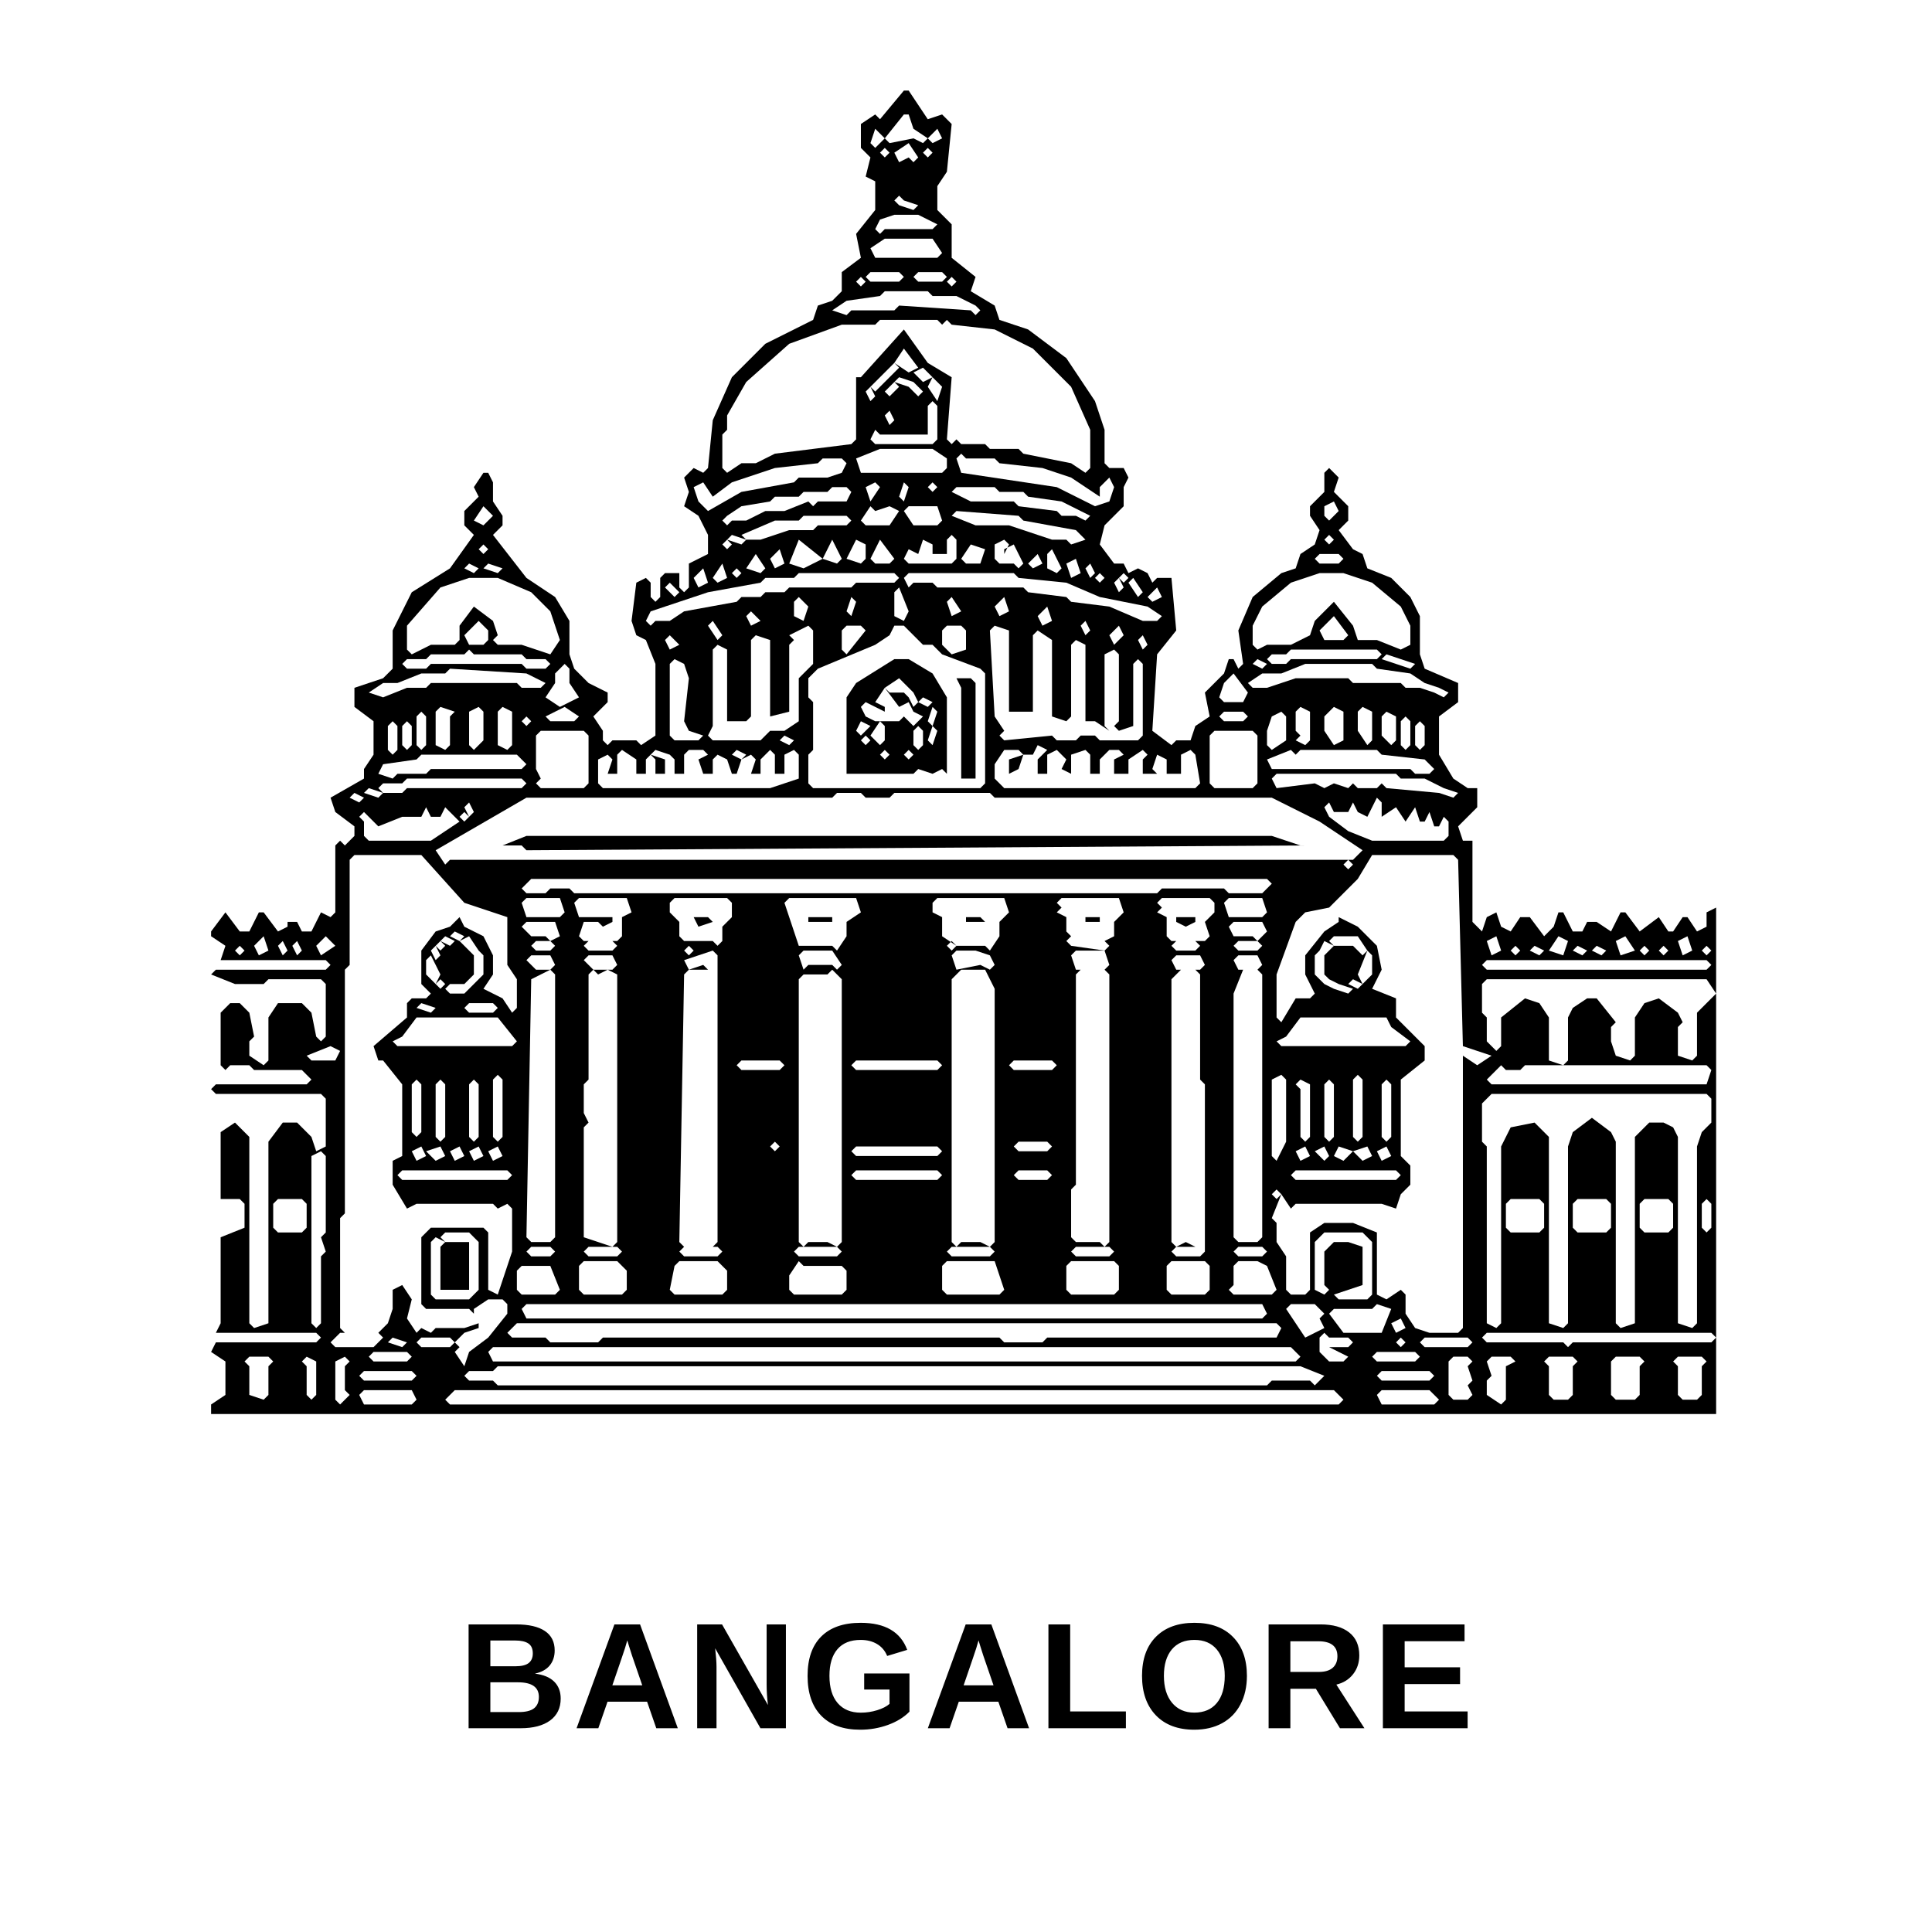
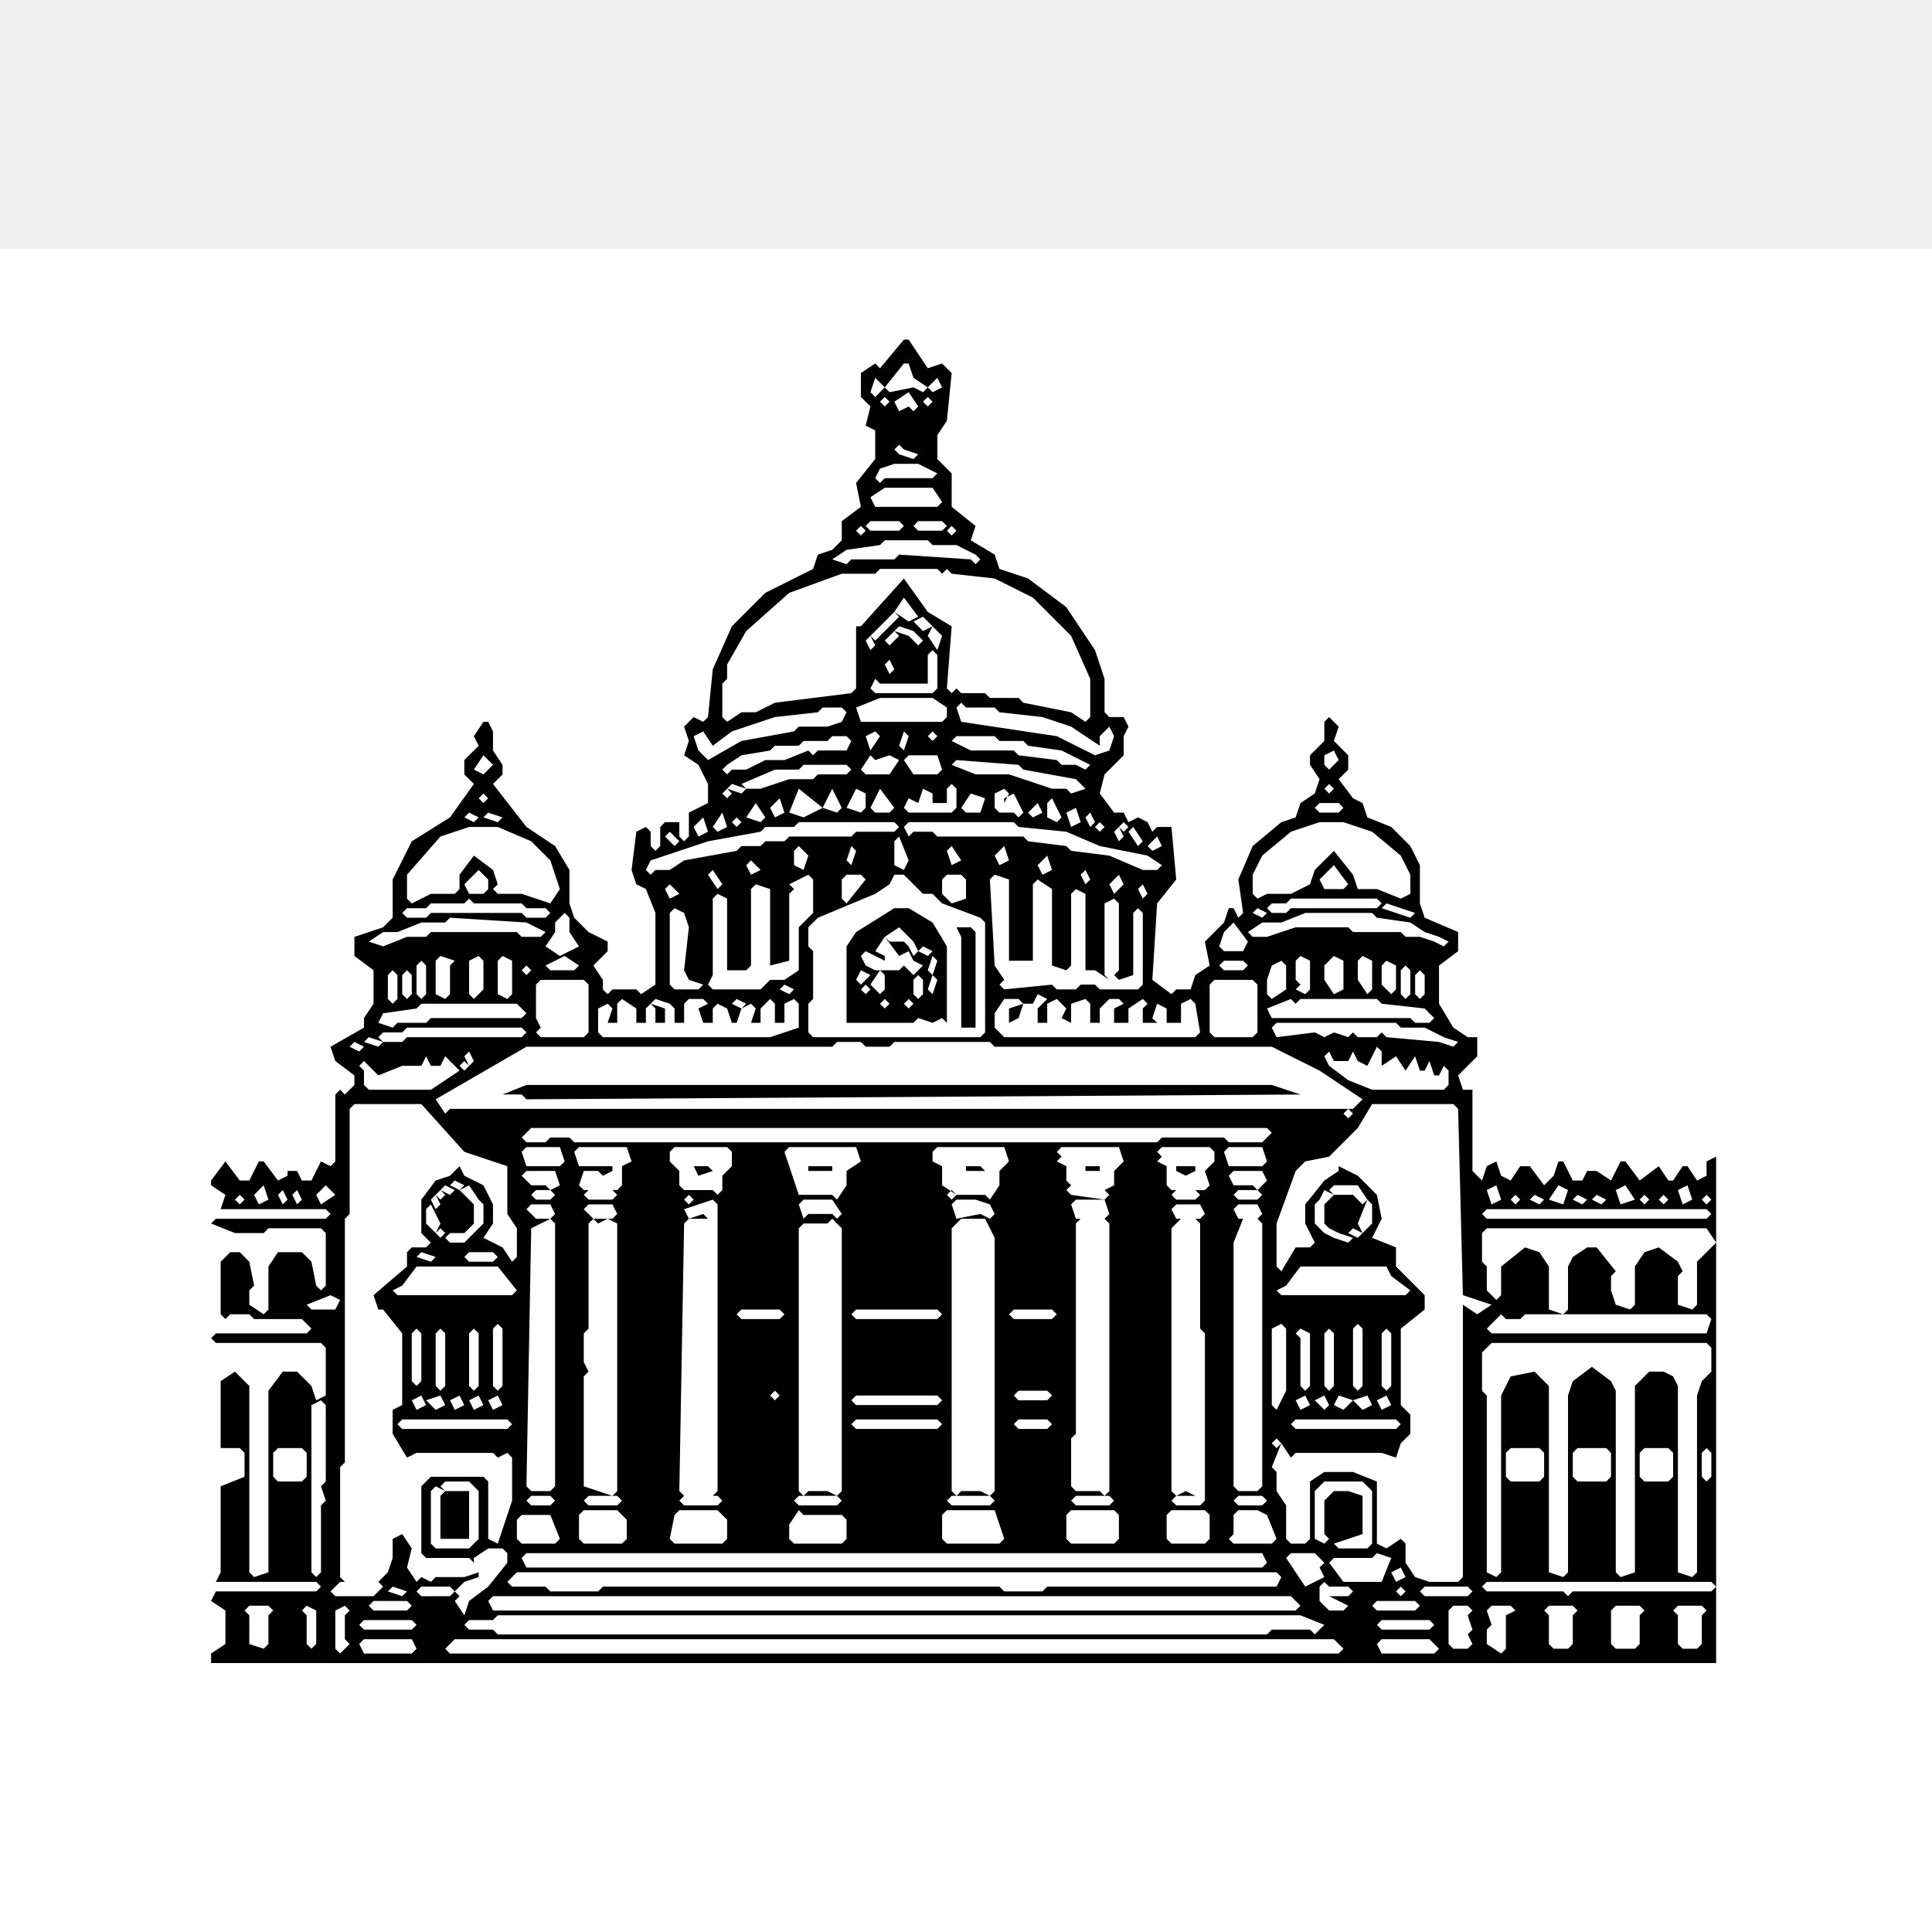
- <svg xmlns="http://www.w3.org/2000/svg" width="512" height="512" viewBox="0 0 512 512" role="img" aria-labelledby="title desc">
+ <svg xmlns="http://www.w3.org/2000/svg" width="512" height="512" viewBox="0 0 512 380" role="img" aria-labelledby="title desc">
  <rect width="512" height="512" fill="#fff" />
  <g transform="translate(55.9424 24) scale(1.266187)">
    <path d="M 0 176 L 0 177 L 3 179 L 2 182 L 24 182 L 25 183 L 24 184 L 1 184 L 0 185 L 5 187 L 11 187 L 12 186 L 23 186 L 24 187 L 24 198 L 23 199 L 22 198 L 21 193 L 19 191 L 14 191 L 12 194 L 12 203 L 11 204 L 8 202 L 8 199 L 9 198 L 8 193 L 6 191 L 4 191 L 2 193 L 2 204 L 3 205 L 4 204 L 8 204 L 9 205 L 19 205 L 21 207 L 20 208 L 1 208 L 0 209 L 1 210 L 23 210 L 24 211 L 24 221 L 22 222 L 21 219 L 18 216 L 15 216 L 12 220 L 12 258 L 9 259 L 8 258 L 8 219 L 5 216 L 2 218 L 2 232 L 6 232 L 7 233 L 7 238 L 2 240 L 2 258 L 1 260 L 22 260 L 23 261 L 22 262 L 1 262 L 0 264 L 3 266 L 3 273 L 0 275 L 0 277 L 315 277 L 315 171 L 313 172 L 313 175 L 311 176 L 309 173 L 308 173 L 306 176 L 305 176 L 303 173 L 299 176 L 296 172 L 295 172 L 293 176 L 290 174 L 288 174 L 287 176 L 285 176 L 283 172 L 282 172 L 281 175 L 279 177 L 276 173 L 274 173 L 272 176 L 270 175 L 269 172 L 267 173 L 266 176 L 264 174 L 264 157 L 262 157 L 261 154 L 265 150 L 265 146 L 263 146 L 260 144 L 257 139 L 257 131 L 261 128 L 261 124 L 254 121 L 253 118 L 253 110 L 251 106 L 247 102 L 242 100 L 241 97 L 239 96 L 236 92 L 238 90 L 238 87 L 235 84 L 236 81 L 234 79 L 233 80 L 233 84 L 230 87 L 230 89 L 232 92 L 231 95 L 228 97 L 227 100 L 224 101 L 218 106 L 215 113 L 216 120 L 215 121 L 214 119 L 213 119 L 212 122 L 208 126 L 209 131 L 206 133 L 205 136 L 202 136 L 201 137 L 197 134 L 198 118 L 202 113 L 201 102 L 198 102 L 197 103 L 196 101 L 194 100 L 192 101 L 191 99 L 189 99 L 186 95 L 187 91 L 191 87 L 191 83 L 192 81 L 191 79 L 188 79 L 187 78 L 187 71 L 185 65 L 179 56 L 171 50 L 165 48 L 164 45 L 159 42 L 160 39 L 155 35 L 155 28 L 152 25 L 152 20 L 154 17 L 155 7 L 153 5 L 150 6 L 146 0 L 145 0 L 140 6 L 139 5 L 136 7 L 136 12 L 138 14 L 137 18 L 139 19 L 139 25 L 135 30 L 136 35 L 132 38 L 132 42 L 130 44 L 127 45 L 126 48 L 116 53 L 109 60 L 105 69 L 104 79 L 103 80 L 101 79 L 99 81 L 100 84 L 99 87 L 102 89 L 104 93 L 104 97 L 100 99 L 100 104 L 99 105 L 98 104 L 98 101 L 95 101 L 94 102 L 94 106 L 93 107 L 92 106 L 92 103 L 91 102 L 89 103 L 88 111 L 89 114 L 91 115 L 93 120 L 93 135 L 90 137 L 89 136 L 84 136 L 83 137 L 82 136 L 82 134 L 80 131 L 83 128 L 83 126 L 79 124 L 76 121 L 75 118 L 75 111 L 72 106 L 66 102 L 59 93 L 61 91 L 61 89 L 59 86 L 59 82 L 58 80 L 57 80 L 55 83 L 56 85 L 53 88 L 53 91 L 55 93 L 50 100 L 42 105 L 38 113 L 38 121 L 36 123 L 30 125 L 30 129 L 34 132 L 34 139 L 32 142 L 32 144 L 25 148 L 26 151 L 30 154 L 30 156 L 28 158 L 27 157 L 26 158 L 26 172 L 25 173 L 23 172 L 21 176 L 19 176 L 18 174 L 16 174 L 16 175 L 14 176 L 11 172 L 10 172 L 8 176 L 6 176 L 3 172 Z M 244 273 L 245 272 L 255 272 L 257 274 L 256 275 L 245 275 Z M 49 274 L 51 272 L 235 272 L 237 274 L 236 275 L 50 275 Z M 31 273 L 32 272 L 42 272 L 43 274 L 42 275 L 32 275 Z M 244 269 L 245 268 L 255 268 L 256 269 L 255 270 L 245 270 Z M 31 269 L 32 268 L 42 268 L 43 269 L 42 270 L 32 270 Z M 53 269 L 54 268 L 59 268 L 60 267 L 228 267 L 233 269 L 231 271 L 230 270 L 222 270 L 221 271 L 60 271 L 59 270 L 54 270 Z M 307 265 L 312 265 L 313 266 L 312 267 L 312 273 L 311 274 L 308 274 L 307 273 L 307 267 L 306 266 Z M 294 265 L 299 265 L 300 266 L 299 267 L 299 273 L 298 274 L 294 274 L 293 273 L 293 266 Z M 280 265 L 285 265 L 286 266 L 285 267 L 285 273 L 284 274 L 281 274 L 280 273 L 280 267 L 279 266 Z M 268 265 L 272 265 L 273 266 L 271 267 L 271 274 L 270 275 L 267 273 L 267 270 L 268 269 L 267 266 Z M 260 265 L 263 265 L 264 266 L 263 267 L 264 270 L 263 271 L 264 273 L 263 274 L 260 274 L 259 273 L 259 266 Z M 28 265 L 29 266 L 28 267 L 28 272 L 29 273 L 27 275 L 26 274 L 26 266 Z M 20 265 L 22 266 L 22 273 L 21 274 L 20 273 L 20 267 L 19 266 Z M 8 265 L 12 265 L 13 266 L 12 267 L 12 273 L 11 274 L 8 273 L 8 267 L 7 266 Z M 243 265 L 244 264 L 252 264 L 253 265 L 252 266 L 244 266 Z M 33 265 L 34 264 L 41 264 L 42 265 L 41 266 L 34 266 Z M 58 264 L 59 263 L 226 263 L 228 265 L 227 266 L 59 266 Z M 253 262 L 254 261 L 263 261 L 264 262 L 263 263 L 254 263 Z M 248 262 L 249 261 L 250 262 L 249 263 Z M 43 262 L 44 261 L 50 261 L 51 262 L 50 263 L 44 263 Z M 37 262 L 38 261 L 41 262 L 40 263 Z M 266 261 L 267 260 L 314 260 L 315 261 L 314 262 L 285 262 L 284 263 L 283 262 L 267 262 Z M 232 261 L 233 260 L 234 261 L 238 261 L 239 262 L 238 263 L 234 263 L 238 265 L 237 266 L 234 266 L 232 264 Z M 25 262 L 27 260 L 35 260 L 36 261 L 34 263 L 26 263 Z M 62 260 L 64 258 L 223 258 L 224 259 L 223 261 L 175 261 L 174 262 L 166 262 L 165 261 L 82 261 L 81 262 L 71 262 L 70 261 L 63 261 Z M 247 258 L 249 257 L 250 259 L 248 260 Z M 247 255 L 245 260 L 237 260 L 234 256 L 235 255 L 243 255 L 244 254 Z M 225 255 L 226 254 L 231 254 L 233 256 L 232 257 L 233 259 L 229 261 Z M 65 255 L 66 254 L 220 254 L 221 256 L 220 257 L 66 257 Z M 64 247 L 65 246 L 71 246 L 73 251 L 72 252 L 65 252 L 64 251 Z M 214 246 L 215 245 L 219 245 L 221 246 L 223 251 L 222 252 L 214 252 L 213 251 L 214 250 Z M 200 246 L 201 245 L 208 245 L 209 246 L 209 251 L 208 252 L 201 252 L 200 251 Z M 179 246 L 180 245 L 189 245 L 190 246 L 190 251 L 189 252 L 180 252 L 179 251 Z M 153 246 L 154 245 L 164 245 L 166 251 L 165 252 L 154 252 L 153 251 Z M 121 248 L 123 245 L 124 246 L 132 246 L 133 247 L 133 251 L 132 252 L 122 252 L 121 251 Z M 97 246 L 98 245 L 106 245 L 108 247 L 108 251 L 107 252 L 97 252 L 96 251 Z M 77 246 L 78 245 L 85 245 L 87 247 L 87 251 L 86 252 L 78 252 L 77 251 Z M 214 243 L 215 242 L 220 242 L 221 243 L 220 244 L 215 244 Z M 180 243 L 181 242 L 188 242 L 189 243 L 188 244 L 181 244 Z M 154 243 L 155 242 L 163 242 L 164 243 L 163 244 L 155 244 Z M 122 243 L 123 242 L 131 242 L 132 243 L 131 244 L 123 244 Z M 98 243 L 99 242 L 106 242 L 107 243 L 106 244 L 99 244 Z M 78 243 L 79 242 L 85 242 L 86 243 L 85 244 L 79 244 Z M 66 243 L 67 242 L 71 242 L 72 243 L 71 244 L 67 244 Z M 55 240 L 56 241 L 56 251 L 55 252 L 54 251 L 54 241 Z M 47 240 L 49 241 L 48 242 L 48 251 L 54 251 L 55 252 L 54 253 L 47 253 L 46 252 L 46 241 Z M 233 239 L 241 239 L 243 241 L 243 252 L 242 253 L 236 253 L 235 252 L 241 250 L 241 242 L 238 241 L 235 241 L 233 243 L 233 250 L 234 251 L 233 252 L 231 251 L 231 241 Z M 48 240 L 49 239 L 54 239 L 55 240 L 54 241 L 49 241 Z M 313 232 L 314 233 L 314 238 L 313 239 L 312 238 L 312 233 Z M 299 233 L 300 232 L 305 232 L 306 233 L 306 238 L 305 239 L 300 239 L 299 238 Z M 285 233 L 286 232 L 292 232 L 293 233 L 293 238 L 292 239 L 286 239 L 285 238 Z M 271 233 L 272 232 L 278 232 L 279 233 L 279 238 L 278 239 L 272 239 L 271 238 Z M 13 233 L 14 232 L 19 232 L 20 233 L 20 238 L 19 239 L 14 239 L 13 238 Z M 222 231 L 223 230 L 224 231 L 223 232 Z M 226 227 L 227 226 L 248 226 L 249 227 L 248 228 L 227 228 Z M 168 227 L 169 226 L 175 226 L 176 227 L 175 228 L 169 228 Z M 134 227 L 135 226 L 152 226 L 153 227 L 152 228 L 135 228 Z M 39 227 L 40 226 L 62 226 L 63 227 L 62 228 L 40 228 Z M 23 222 L 24 223 L 24 239 L 23 240 L 24 243 L 23 244 L 23 258 L 22 259 L 21 258 L 21 223 Z M 244 222 L 246 221 L 247 223 L 245 224 Z M 239 222 L 242 221 L 243 223 L 241 224 Z M 235 223 L 236 221 L 239 222 L 237 224 Z M 231 222 L 233 221 L 234 223 L 233 224 Z M 227 222 L 229 221 L 230 223 L 228 224 Z M 134 222 L 135 221 L 152 221 L 153 222 L 152 223 L 135 223 Z M 58 222 L 60 221 L 61 223 L 59 224 Z M 54 222 L 56 221 L 57 223 L 55 224 Z M 50 222 L 52 221 L 53 223 L 51 224 Z M 45 222 L 48 221 L 49 223 L 47 224 Z M 42 222 L 44 221 L 45 223 L 43 224 Z M 168 221 L 169 220 L 175 220 L 176 221 L 175 222 L 169 222 Z M 117 221 L 118 220 L 119 221 L 118 222 Z M 268 210 L 313 210 L 314 211 L 314 216 L 312 218 L 311 221 L 311 258 L 310 259 L 307 258 L 307 219 L 306 217 L 304 216 L 301 216 L 298 219 L 298 258 L 295 259 L 294 258 L 294 220 L 293 218 L 289 215 L 285 218 L 284 221 L 284 258 L 283 259 L 280 258 L 280 219 L 277 216 L 272 217 L 270 221 L 270 258 L 269 259 L 267 258 L 267 221 L 266 220 L 266 212 Z M 246 207 L 247 208 L 247 219 L 246 220 L 245 219 L 245 208 Z M 234 207 L 235 208 L 235 219 L 234 220 L 233 219 L 233 208 Z M 228 207 L 230 208 L 230 219 L 229 220 L 228 219 L 228 209 L 227 208 Z M 55 207 L 56 208 L 56 219 L 55 220 L 54 219 L 54 208 Z M 48 207 L 49 208 L 49 219 L 48 220 L 47 219 L 47 208 Z M 43 207 L 44 208 L 44 218 L 43 219 L 42 218 L 42 208 Z M 240 206 L 241 207 L 241 219 L 240 220 L 239 219 L 239 207 Z M 224 206 L 225 207 L 225 220 L 223 224 L 222 223 L 222 207 Z M 60 206 L 61 207 L 61 219 L 60 220 L 59 219 L 59 207 Z M 267 207 L 270 204 L 271 205 L 274 205 L 275 204 L 313 204 L 314 205 L 313 208 L 268 208 Z M 167 204 L 168 203 L 176 203 L 177 204 L 176 205 L 168 205 Z M 134 204 L 135 203 L 152 203 L 153 204 L 152 205 L 135 205 Z M 110 204 L 111 203 L 119 203 L 120 204 L 119 205 L 111 205 Z M 27 201 L 26 203 L 21 203 L 20 202 L 25 200 Z M 223 199 L 225 198 L 228 194 L 246 194 L 247 196 L 251 199 L 250 200 L 224 200 Z M 38 199 L 40 198 L 43 194 L 60 194 L 64 199 L 63 200 L 39 200 Z M 53 192 L 54 191 L 59 191 L 60 192 L 59 193 L 54 193 Z M 43 192 L 44 191 L 47 192 L 46 193 Z M 235 188 L 236 187 L 239 188 L 238 189 Z M 49 188 L 50 187 L 53 187 L 54 188 L 53 189 L 50 189 Z M 266 193 L 266 187 L 267 186 L 313 186 L 315 189 L 311 193 L 311 202 L 310 203 L 307 202 L 307 196 L 308 195 L 307 193 L 303 190 L 300 191 L 298 194 L 298 202 L 297 203 L 294 202 L 293 199 L 293 196 L 294 195 L 290 190 L 288 190 L 285 192 L 284 194 L 284 203 L 283 204 L 280 203 L 280 194 L 278 191 L 275 190 L 270 194 L 270 200 L 269 201 L 267 199 L 267 194 Z M 238 187 L 239 186 L 241 187 L 240 188 Z M 233 187 L 234 186 L 236 187 L 235 188 Z M 53 187 L 54 186 L 55 187 L 54 188 Z M 47 187 L 48 186 L 49 187 L 48 188 Z M 232 186 L 233 185 L 234 186 L 233 187 Z M 54 186 L 55 185 L 56 186 L 55 187 Z M 216 184 L 219 184 L 220 185 L 220 240 L 219 241 L 215 241 L 214 240 L 214 189 Z M 203 184 L 206 184 L 207 185 L 207 207 L 208 208 L 208 243 L 207 244 L 202 244 L 201 243 L 202 242 L 206 242 L 204 241 L 202 242 L 201 241 L 201 186 Z M 182 184 L 187 184 L 188 185 L 188 241 L 187 242 L 186 241 L 181 241 L 180 240 L 180 230 L 181 229 L 181 185 Z M 157 184 L 162 184 L 164 188 L 164 241 L 163 242 L 161 241 L 157 241 L 156 242 L 155 241 L 155 186 Z M 130 184 L 132 186 L 132 241 L 131 242 L 129 241 L 125 241 L 124 242 L 123 241 L 123 186 L 124 185 L 129 185 Z M 80 184 L 81 185 L 83 184 L 85 185 L 85 241 L 84 242 L 78 240 L 78 217 L 79 216 L 78 214 L 78 208 L 79 207 L 79 185 Z M 71 184 L 72 185 L 72 240 L 71 241 L 67 241 L 66 240 L 67 186 Z M 266 183 L 267 182 L 313 182 L 314 183 L 313 184 L 267 184 Z M 214 182 L 215 181 L 219 181 L 220 183 L 219 184 L 215 184 Z M 201 182 L 202 181 L 207 181 L 208 183 L 207 184 L 202 184 Z M 78 182 L 79 181 L 84 181 L 85 183 L 84 184 L 80 184 Z M 66 182 L 67 181 L 71 181 L 72 183 L 71 184 L 68 184 Z M 46 181 L 48 185 L 47 187 L 45 185 L 45 182 Z M 242 180 L 243 181 L 243 185 L 241 187 L 240 185 Z M 232 180 L 233 181 L 233 185 L 232 186 L 231 185 L 231 181 Z M 180 181 L 181 180 L 187 180 L 188 183 L 187 184 L 181 184 Z M 155 181 L 156 180 L 160 180 L 163 181 L 164 183 L 163 184 L 161 183 L 156 184 Z M 123 181 L 124 180 L 130 180 L 132 183 L 131 184 L 130 183 L 125 183 L 124 184 Z M 105 180 L 106 181 L 106 241 L 105 242 L 99 242 L 98 241 L 99 185 L 100 184 L 104 184 L 103 183 L 100 184 L 99 182 Z M 56 180 L 57 181 L 57 185 L 56 186 L 55 185 L 55 181 Z M 312 180 L 313 179 L 314 180 L 313 181 Z M 303 180 L 304 179 L 305 180 L 304 181 Z M 299 180 L 300 179 L 301 180 L 300 181 Z M 289 180 L 290 179 L 292 180 L 291 181 Z M 285 180 L 286 179 L 288 180 L 287 181 Z M 276 180 L 277 179 L 279 180 L 278 181 Z M 272 180 L 273 179 L 274 180 L 273 181 Z M 99 180 L 100 179 L 101 180 L 100 181 Z M 46 180 L 47 179 L 48 181 L 47 182 Z M 5 180 L 6 179 L 7 180 L 6 181 Z M 232 180 L 233 178 L 235 179 L 233 181 Z M 214 179 L 215 178 L 219 178 L 220 179 L 219 180 L 215 180 Z M 201 179 L 202 178 L 206 178 L 207 179 L 206 180 L 202 180 Z M 154 179 L 155 178 L 156 179 L 155 180 Z M 78 179 L 79 178 L 84 178 L 85 179 L 84 180 L 79 180 Z M 67 179 L 68 178 L 71 178 L 72 179 L 71 180 L 68 180 Z M 47 179 L 48 178 L 49 179 L 48 180 Z M 17 179 L 18 178 L 19 180 L 18 181 Z M 14 179 L 15 178 L 16 180 L 15 181 Z M 307 178 L 309 177 L 310 180 L 308 181 Z M 294 178 L 296 177 L 298 180 L 295 181 Z M 282 177 L 284 178 L 283 181 L 280 180 Z M 267 178 L 269 177 L 270 180 L 268 181 Z M 234 178 L 235 177 L 240 177 L 242 180 L 241 181 L 239 179 L 235 179 Z M 52 178 L 54 177 L 56 180 L 55 181 Z M 48 178 L 49 177 L 51 178 L 50 179 Z M 24 177 L 26 179 L 23 181 L 22 179 Z M 11 177 L 12 180 L 10 181 L 9 179 Z M 50 177 L 51 176 L 53 177 L 52 178 Z M 213 175 L 214 174 L 220 174 L 221 176 L 219 178 L 218 177 L 214 177 Z M 65 175 L 66 174 L 72 174 L 73 177 L 71 178 L 70 177 L 67 177 Z M 212 170 L 213 169 L 220 169 L 221 172 L 220 173 L 213 173 Z M 198 170 L 199 169 L 209 169 L 210 170 L 210 172 L 208 174 L 209 177 L 208 178 L 201 178 L 200 177 L 200 173 L 198 172 L 199 171 Z M 202 173 L 202 174 L 204 175 L 206 174 L 206 173 Z M 177 170 L 178 169 L 190 169 L 191 172 L 189 174 L 189 177 L 187 178 L 188 179 L 187 180 L 180 179 L 179 178 L 180 177 L 179 176 L 179 173 L 177 172 L 178 171 Z M 183 173 L 183 174 L 186 174 L 186 173 Z M 151 170 L 152 169 L 166 169 L 167 172 L 165 174 L 165 177 L 163 180 L 162 179 L 156 179 L 153 177 L 153 173 L 151 172 Z M 158 173 L 158 174 L 162 174 L 161 173 Z M 120 170 L 121 169 L 135 169 L 136 172 L 133 174 L 133 177 L 131 180 L 130 179 L 123 179 Z M 125 173 L 125 174 L 130 174 L 130 173 Z M 96 170 L 97 169 L 108 169 L 109 170 L 109 173 L 107 175 L 107 178 L 106 179 L 105 178 L 99 178 L 98 177 L 98 174 L 96 172 Z M 101 173 L 102 175 L 105 174 L 104 173 Z M 76 170 L 77 169 L 87 169 L 88 172 L 86 173 L 86 177 L 85 178 L 78 178 L 77 177 L 78 174 L 81 174 L 82 175 L 84 174 L 84 173 L 77 173 Z M 65 170 L 66 169 L 73 169 L 74 172 L 73 173 L 66 173 Z M 65 167 L 67 165 L 221 165 L 222 166 L 220 168 L 213 168 L 212 167 L 199 167 L 198 168 L 76 168 L 75 167 L 71 167 L 70 168 L 66 168 Z M 237 162 L 238 161 L 239 162 L 238 163 Z M 243 160 L 260 160 L 261 161 L 262 200 L 268 202 L 265 204 L 262 202 L 262 259 L 261 260 L 255 260 L 252 259 L 250 256 L 250 252 L 249 251 L 246 253 L 244 252 L 244 239 L 239 237 L 233 237 L 230 239 L 230 251 L 229 252 L 226 252 L 225 251 L 225 244 L 223 241 L 223 237 L 222 236 L 224 231 L 226 234 L 227 233 L 245 233 L 248 234 L 249 231 L 251 229 L 251 225 L 249 223 L 249 207 L 254 203 L 254 200 L 248 194 L 248 190 L 243 188 L 245 184 L 244 179 L 240 175 L 236 173 L 236 174 L 233 176 L 229 181 L 229 185 L 231 189 L 230 190 L 227 190 L 224 195 L 223 194 L 223 185 L 227 174 L 229 172 L 234 171 L 240 165 Z M 30 160 L 44 160 L 53 170 L 62 173 L 62 183 L 64 186 L 64 192 L 63 193 L 61 190 L 57 188 L 59 185 L 59 181 L 57 177 L 53 175 L 52 173 L 50 175 L 47 176 L 44 180 L 44 187 L 46 189 L 45 190 L 42 190 L 41 191 L 41 194 L 34 200 L 35 203 L 36 203 L 40 208 L 40 223 L 38 224 L 38 229 L 41 234 L 43 233 L 59 233 L 60 234 L 62 233 L 63 234 L 63 243 L 60 252 L 58 251 L 58 239 L 57 238 L 46 238 L 44 240 L 44 254 L 45 255 L 54 255 L 55 256 L 55 255 L 58 253 L 61 253 L 62 254 L 62 256 L 58 261 L 54 264 L 53 267 L 51 264 L 52 263 L 51 262 L 53 260 L 56 259 L 56 258 L 53 259 L 47 259 L 46 260 L 44 259 L 43 260 L 41 257 L 42 253 L 40 250 L 38 251 L 38 255 L 37 258 L 35 260 L 28 260 L 27 259 L 27 236 L 28 235 L 28 184 L 29 183 L 29 161 Z M 52 152 L 53 151 L 54 152 L 53 153 Z M 31 152 L 32 151 L 33 152 L 32 153 Z M 52 153 L 46 157 L 33 157 L 32 156 L 32 153 L 33 152 L 35 154 L 40 152 L 44 152 L 45 150 L 46 152 L 48 152 L 49 150 Z M 233 150 L 234 149 L 235 151 L 234 152 Z M 53 150 L 54 149 L 55 151 L 54 152 Z M 234 152 L 235 151 L 238 151 L 239 149 L 240 151 L 242 152 L 244 148 L 245 149 L 245 152 L 248 150 L 250 153 L 252 150 L 253 153 L 254 153 L 255 151 L 256 154 L 257 154 L 258 152 L 259 153 L 259 156 L 258 157 L 243 157 L 238 155 Z M 47 159 L 66 148 L 130 148 L 131 147 L 136 147 L 137 148 L 142 148 L 143 147 L 163 147 L 164 148 L 222 148 L 232 153 L 241 159 L 239 161 L 50 161 L 49 162 Z M 61 158 L 65 158 L 66 159 L 228 158 L 222 156 L 66 156 Z M 29 148 L 30 147 L 32 148 L 31 149 Z M 257 147 L 258 146 L 261 147 L 260 148 Z M 32 147 L 33 146 L 36 147 L 35 148 Z M 35 146 L 36 145 L 40 145 L 41 146 L 40 147 L 36 147 Z M 40 145 L 41 144 L 65 144 L 66 145 L 65 146 L 41 146 Z M 222 144 L 223 143 L 248 143 L 249 144 L 254 144 L 258 146 L 257 147 L 246 146 L 245 145 L 244 146 L 240 146 L 239 145 L 238 146 L 235 145 L 233 146 L 231 145 L 223 146 Z M 35 143 L 36 141 L 43 140 L 44 139 L 64 139 L 66 141 L 65 142 L 46 142 L 45 143 L 39 143 L 38 144 Z M 221 140 L 226 138 L 227 139 L 228 138 L 244 138 L 245 139 L 254 140 L 256 142 L 255 143 L 252 143 L 251 142 L 222 142 Z M 164 141 L 166 138 L 169 138 L 170 139 L 167 140 L 167 143 L 169 142 L 170 139 L 172 139 L 173 140 L 173 143 L 175 143 L 175 139 L 177 138 L 179 140 L 178 142 L 180 143 L 180 139 L 183 138 L 184 139 L 184 143 L 186 143 L 186 140 L 188 138 L 190 138 L 191 139 L 189 140 L 189 143 L 192 143 L 192 140 L 195 138 L 196 139 L 195 140 L 195 143 L 198 143 L 197 142 L 198 139 L 200 140 L 200 143 L 203 143 L 203 139 L 205 138 L 206 139 L 207 145 L 206 146 L 166 146 L 164 144 Z M 109 139 L 110 138 L 112 139 L 111 140 Z M 92 139 L 93 138 L 96 139 L 95 140 Z M 81 140 L 83 139 L 84 140 L 83 143 L 85 143 L 85 139 L 86 138 L 89 140 L 89 143 L 91 143 L 91 140 L 92 139 L 93 140 L 93 143 L 95 143 L 95 140 L 96 139 L 97 140 L 97 143 L 99 143 L 99 139 L 100 138 L 103 138 L 104 139 L 102 140 L 103 143 L 105 143 L 105 140 L 106 139 L 108 140 L 109 143 L 110 143 L 111 140 L 113 139 L 114 140 L 113 143 L 115 143 L 115 140 L 117 138 L 118 139 L 118 143 L 120 143 L 120 139 L 122 138 L 123 139 L 123 144 L 117 146 L 82 146 L 81 145 Z M 172 139 L 173 137 L 175 138 L 173 140 Z M 119 136 L 120 135 L 122 136 L 121 137 Z M 210 134 L 218 134 L 219 135 L 219 145 L 218 146 L 210 146 L 209 145 L 209 135 Z M 68 135 L 69 134 L 78 134 L 79 135 L 79 145 L 78 146 L 69 146 L 68 145 L 69 144 L 68 142 Z M 253 132 L 254 133 L 254 137 L 253 138 L 252 137 L 252 133 Z M 41 132 L 42 133 L 42 137 L 41 138 L 40 137 L 40 133 Z M 38 132 L 39 133 L 39 138 L 38 139 L 37 138 L 37 133 Z M 250 131 L 251 132 L 251 137 L 250 138 L 249 137 L 249 132 Z M 65 132 L 66 131 L 67 132 L 66 133 Z M 246 130 L 248 131 L 248 136 L 247 137 L 245 135 L 245 131 Z M 224 130 L 225 131 L 225 136 L 222 138 L 221 137 L 221 134 L 222 131 Z M 211 131 L 212 130 L 216 130 L 217 131 L 216 132 L 212 132 Z M 44 130 L 45 131 L 45 137 L 44 138 L 43 137 L 43 131 Z M 241 129 L 243 130 L 243 136 L 242 137 L 240 134 L 240 130 Z M 235 129 L 237 130 L 237 136 L 235 137 L 233 134 L 233 131 Z M 228 129 L 230 130 L 230 136 L 229 137 L 227 136 L 228 135 L 227 134 L 227 130 Z M 70 131 L 74 129 L 77 131 L 76 132 L 71 132 Z M 61 129 L 63 130 L 63 137 L 62 138 L 60 137 L 60 130 Z M 56 129 L 57 130 L 57 136 L 55 138 L 54 137 L 54 130 Z M 48 129 L 51 130 L 50 131 L 50 137 L 49 138 L 47 137 L 47 130 Z M 256 126 L 257 125 L 259 126 L 258 127 Z M 253 125 L 254 124 L 257 125 L 256 126 Z M 214 122 L 217 126 L 216 128 L 212 128 L 211 127 L 212 124 Z M 33 126 L 36 124 L 39 124 L 44 122 L 49 122 L 50 121 L 66 122 L 70 124 L 69 125 L 65 125 L 64 124 L 46 124 L 45 125 L 41 125 L 36 127 Z M 217 124 L 220 122 L 224 122 L 229 120 L 243 120 L 244 121 L 251 122 L 254 124 L 253 125 L 250 125 L 249 124 L 239 124 L 238 123 L 227 123 L 221 125 L 218 125 Z M 74 120 L 75 121 L 75 124 L 77 127 L 73 129 L 70 127 L 72 124 L 72 122 Z M 248 120 L 249 119 L 252 120 L 251 121 Z M 218 120 L 219 119 L 221 120 L 220 121 Z M 97 119 L 99 120 L 100 123 L 99 132 L 100 134 L 103 135 L 102 136 L 97 136 L 96 135 L 96 120 Z M 65 120 L 66 119 L 70 119 L 71 120 L 70 121 L 66 121 Z M 40 120 L 41 119 L 45 119 L 46 120 L 45 121 L 41 121 Z M 245 119 L 246 118 L 249 119 L 248 120 Z M 221 119 L 222 118 L 225 118 L 226 119 L 225 120 L 222 120 Z M 225 118 L 226 117 L 244 117 L 245 118 L 244 119 L 226 119 Z M 189 117 L 190 118 L 190 132 L 188 134 L 187 133 L 187 118 Z M 45 119 L 46 118 L 53 118 L 54 117 L 55 118 L 65 118 L 66 119 L 65 120 L 46 120 Z M 194 115 L 195 114 L 196 116 L 195 117 Z M 95 115 L 96 114 L 98 116 L 96 117 Z M 190 112 L 191 114 L 189 116 L 188 114 Z M 163 113 L 164 112 L 167 113 L 167 130 L 172 130 L 172 114 L 173 113 L 176 115 L 176 131 L 179 132 L 180 131 L 180 116 L 181 115 L 183 116 L 183 132 L 185 132 L 188 134 L 189 133 L 190 134 L 193 133 L 193 120 L 194 119 L 195 120 L 195 135 L 194 136 L 186 136 L 185 135 L 182 135 L 181 136 L 177 136 L 176 135 L 166 136 L 165 135 L 166 134 L 164 131 Z M 153 113 L 154 112 L 157 112 L 158 113 L 158 117 L 155 118 L 153 116 Z M 125 123 L 127 121 L 139 116 L 142 114 L 143 112 L 145 112 L 149 116 L 151 116 L 153 118 L 161 121 L 162 122 L 162 145 L 161 146 L 126 146 L 125 145 L 125 139 L 126 138 L 126 128 L 125 127 Z M 156 123 L 157 125 L 157 144 L 160 144 L 160 124 L 159 123 Z M 135 124 L 133 127 L 133 143 L 147 143 L 148 142 L 151 143 L 153 142 L 154 143 L 154 127 L 151 122 L 146 119 L 143 119 Z M 145 139 L 146 138 L 147 139 L 146 140 Z M 140 139 L 141 138 L 142 139 L 141 140 Z M 136 136 L 137 135 L 138 136 L 137 137 Z M 151 133 L 152 134 L 151 137 L 150 136 Z M 148 133 L 149 134 L 149 137 L 148 138 L 147 137 L 147 134 Z M 140 132 L 141 133 L 141 136 L 140 137 L 138 135 Z M 135 134 L 136 132 L 138 133 L 136 135 Z M 151 129 L 152 130 L 151 133 L 150 132 Z M 148 128 L 149 127 L 151 128 L 150 129 Z M 146 127 L 147 126 L 148 128 L 147 129 Z M 145 126 L 146 125 L 147 126 L 146 127 Z M 136 129 L 137 128 L 141 130 L 141 129 L 139 128 L 141 125 L 144 129 L 146 128 L 147 130 L 149 131 L 147 133 L 145 131 L 144 132 L 139 132 L 137 131 Z M 141 125 L 144 123 L 146 125 L 145 126 L 142 126 Z M 136 112 L 137 113 L 133 118 L 132 117 L 132 113 L 133 112 Z M 125 112 L 126 113 L 126 120 L 123 123 L 123 132 L 120 134 L 117 134 L 115 136 L 105 136 L 104 135 L 105 133 L 105 117 L 106 116 L 108 117 L 108 132 L 112 132 L 113 131 L 113 115 L 114 114 L 117 115 L 117 131 L 121 130 L 121 116 L 122 115 L 121 114 Z M 182 112 L 183 111 L 184 113 L 183 114 Z M 104 112 L 105 111 L 107 114 L 106 115 Z M 56 111 L 58 113 L 58 115 L 57 116 L 54 116 L 53 114 Z M 232 113 L 235 110 L 238 114 L 237 115 L 233 115 Z M 112 110 L 113 109 L 115 111 L 113 112 Z M 175 108 L 176 111 L 174 112 L 173 110 Z M 166 106 L 167 109 L 165 110 L 164 108 Z M 154 107 L 155 106 L 157 109 L 155 110 Z M 134 106 L 135 107 L 134 110 L 133 109 Z M 123 106 L 125 108 L 124 111 L 122 110 L 122 107 Z M 198 104 L 199 106 L 197 107 L 196 106 Z M 144 104 L 146 109 L 145 111 L 143 110 L 143 105 Z M 96 105 L 97 104 L 98 105 L 97 106 Z M 95 104 L 96 103 L 97 104 L 96 105 Z M 192 103 L 193 102 L 195 105 L 194 106 Z M 189 103 L 190 102 L 191 104 L 190 105 Z M 41 112 L 48 104 L 54 102 L 60 102 L 67 105 L 71 109 L 73 115 L 71 118 L 65 116 L 60 116 L 59 115 L 60 114 L 59 111 L 55 108 L 52 112 L 52 115 L 51 116 L 46 116 L 42 118 L 41 117 Z M 218 112 L 220 108 L 226 103 L 232 101 L 237 101 L 243 103 L 249 108 L 251 112 L 251 116 L 249 117 L 244 115 L 240 115 L 239 112 L 235 107 L 231 111 L 230 114 L 226 116 L 221 116 L 219 117 L 218 116 Z M 190 102 L 191 101 L 192 102 L 191 103 Z M 185 102 L 186 101 L 187 102 L 186 103 Z M 145 102 L 146 101 L 168 101 L 169 102 L 179 103 L 186 106 L 196 108 L 199 110 L 198 111 L 195 111 L 188 108 L 180 107 L 179 106 L 171 105 L 170 104 L 152 104 L 151 103 L 147 103 L 146 104 Z M 144 102 L 143 103 L 135 103 L 134 104 L 121 104 L 120 105 L 116 105 L 115 106 L 111 106 L 110 107 L 99 109 L 96 111 L 93 111 L 92 112 L 91 111 L 92 109 L 104 105 L 115 103 L 116 102 L 122 102 L 123 101 L 143 101 Z M 109 101 L 110 100 L 111 101 L 110 102 Z M 103 100 L 104 103 L 102 104 L 101 102 Z M 183 100 L 184 99 L 185 101 L 184 102 Z M 107 99 L 108 102 L 106 103 L 105 102 Z M 57 100 L 58 99 L 61 100 L 60 101 Z M 53 100 L 54 99 L 56 100 L 55 101 Z M 179 99 L 181 98 L 182 101 L 180 102 Z M 231 98 L 232 97 L 236 97 L 237 98 L 236 99 L 232 99 Z M 173 97 L 174 99 L 172 100 L 171 99 Z M 114 97 L 116 100 L 115 101 L 112 100 Z M 176 96 L 178 100 L 177 101 L 175 100 L 175 97 Z M 119 96 L 120 99 L 118 100 L 117 98 Z M 157 98 L 159 95 L 162 96 L 161 99 L 158 99 Z M 56 96 L 57 95 L 58 96 L 57 97 Z M 164 95 L 166 94 L 167 95 L 166 97 L 166 96 L 168 95 L 170 99 L 169 100 L 168 99 L 165 99 L 164 98 Z M 138 98 L 140 94 L 143 98 L 142 99 L 139 99 Z M 135 94 L 137 95 L 137 98 L 136 99 L 133 98 Z M 130 94 L 132 98 L 131 99 L 128 98 Z M 121 99 L 123 94 L 128 98 L 124 100 Z M 107 95 L 108 94 L 109 95 L 108 96 Z M 233 94 L 234 93 L 235 94 L 234 95 Z M 156 94 L 156 98 L 155 99 L 146 99 L 145 98 L 146 96 L 148 97 L 149 94 L 151 95 L 151 97 L 154 97 L 154 94 L 155 93 Z M 108 94 L 109 93 L 112 94 L 111 95 Z M 134 90 L 133 91 L 127 91 L 126 92 L 121 92 L 115 94 L 112 94 L 111 93 L 118 90 L 123 90 L 124 89 L 133 89 Z M 107 90 L 108 89 L 109 90 L 108 91 Z M 181 89 L 182 88 L 184 89 L 183 90 Z M 155 89 L 156 88 L 169 89 L 170 90 L 181 92 L 183 94 L 180 95 L 179 94 L 176 94 L 167 91 L 160 91 Z M 145 88 L 146 87 L 152 87 L 153 90 L 152 91 L 147 91 Z M 136 90 L 138 87 L 139 88 L 142 87 L 144 88 L 142 91 L 137 91 Z M 55 90 L 57 87 L 59 89 L 57 91 Z M 233 89 L 233 87 L 235 86 L 236 88 L 234 90 Z M 155 84 L 156 83 L 164 83 L 165 84 L 170 84 L 171 85 L 178 86 L 182 88 L 181 89 L 178 89 L 177 88 L 169 87 L 168 86 L 159 86 Z M 134 84 L 133 86 L 127 86 L 126 87 L 125 86 L 120 88 L 116 88 L 112 90 L 109 90 L 108 89 L 111 87 L 117 86 L 118 85 L 123 85 L 124 84 L 129 84 L 130 83 L 133 83 Z M 150 83 L 151 82 L 152 83 L 151 84 Z M 145 82 L 146 83 L 145 86 L 144 85 Z M 139 82 L 140 83 L 138 86 L 137 83 Z M 133 78 L 132 80 L 129 81 L 123 81 L 122 82 L 111 84 L 104 88 L 102 86 L 101 83 L 103 82 L 105 85 L 109 82 L 118 79 L 127 78 L 128 77 L 132 77 Z M 156 77 L 157 76 L 158 77 L 164 77 L 165 78 L 174 79 L 180 81 L 186 85 L 186 83 L 188 81 L 189 83 L 188 86 L 185 87 L 177 83 L 157 80 Z M 135 77 L 140 75 L 151 75 L 154 77 L 154 79 L 153 80 L 136 80 Z M 141 68 L 142 67 L 143 69 L 142 70 Z M 152 66 L 152 73 L 151 74 L 139 74 L 138 73 L 139 71 L 140 72 L 150 72 L 150 66 L 151 65 Z M 147 63 L 148 62 L 149 63 L 148 64 Z M 141 63 L 142 62 L 143 63 L 142 64 Z M 137 63 L 138 62 L 139 64 L 138 65 Z M 146 62 L 147 61 L 148 62 L 147 63 Z M 142 62 L 143 61 L 144 62 L 143 63 Z M 138 62 L 139 61 L 140 62 L 139 63 Z M 151 60 L 153 62 L 152 65 L 150 62 Z M 143 61 L 144 60 L 147 61 L 146 62 Z M 139 61 L 140 60 L 141 61 L 140 62 Z M 140 60 L 141 59 L 142 60 L 141 61 Z M 147 59 L 149 58 L 151 60 L 149 61 Z M 141 59 L 142 58 L 143 59 L 142 60 Z M 142 58 L 143 57 L 144 58 L 143 59 Z M 143 57 L 145 54 L 148 58 L 146 59 Z M 107 72 L 108 71 L 108 68 L 112 61 L 121 53 L 132 49 L 139 49 L 140 48 L 152 48 L 153 49 L 154 48 L 155 49 L 164 50 L 172 54 L 180 62 L 184 71 L 184 79 L 183 80 L 180 78 L 170 76 L 169 75 L 163 75 L 162 74 L 157 74 L 156 73 L 155 74 L 154 73 L 155 60 L 150 57 L 145 50 L 136 60 L 135 60 L 135 73 L 134 74 L 118 76 L 114 78 L 111 78 L 108 80 L 107 79 Z M 159 46 L 160 45 L 161 46 L 160 47 Z M 130 46 L 133 44 L 140 43 L 141 42 L 150 42 L 151 43 L 156 43 L 160 45 L 159 46 L 144 45 L 143 46 L 134 46 L 133 47 Z M 154 40 L 155 39 L 156 40 L 155 41 Z M 135 40 L 136 39 L 137 40 L 136 41 Z M 147 39 L 148 38 L 153 38 L 154 39 L 153 40 L 148 40 Z M 137 39 L 138 38 L 144 38 L 145 39 L 144 40 L 138 40 Z M 138 33 L 141 31 L 151 31 L 153 34 L 152 35 L 139 35 Z M 139 29 L 140 27 L 143 26 L 148 26 L 152 28 L 151 29 L 141 29 L 140 30 Z M 144 24 L 145 23 L 148 24 L 147 25 Z M 143 23 L 144 22 L 145 23 L 144 24 Z M 149 13 L 150 12 L 151 13 L 150 14 Z M 140 13 L 141 12 L 142 13 L 141 14 Z M 143 13 L 146 11 L 148 14 L 147 15 L 146 14 L 144 15 Z M 152 8 L 153 10 L 151 11 L 150 10 Z M 138 11 L 139 8 L 141 10 L 139 12 Z M 141 10 L 145 5 L 146 5 L 147 8 L 150 10 L 149 11 L 147 10 L 142 11 Z" fill="#000" fill-rule="evenodd" clip-rule="evenodd" />
  </g>
-   <text x="256" y="458" text-anchor="middle" fill="#000" font-family="Arial, Helvetica, sans-serif" font-size="40" font-weight="700" letter-spacing="1.4">BANGALORE</text>
</svg>
